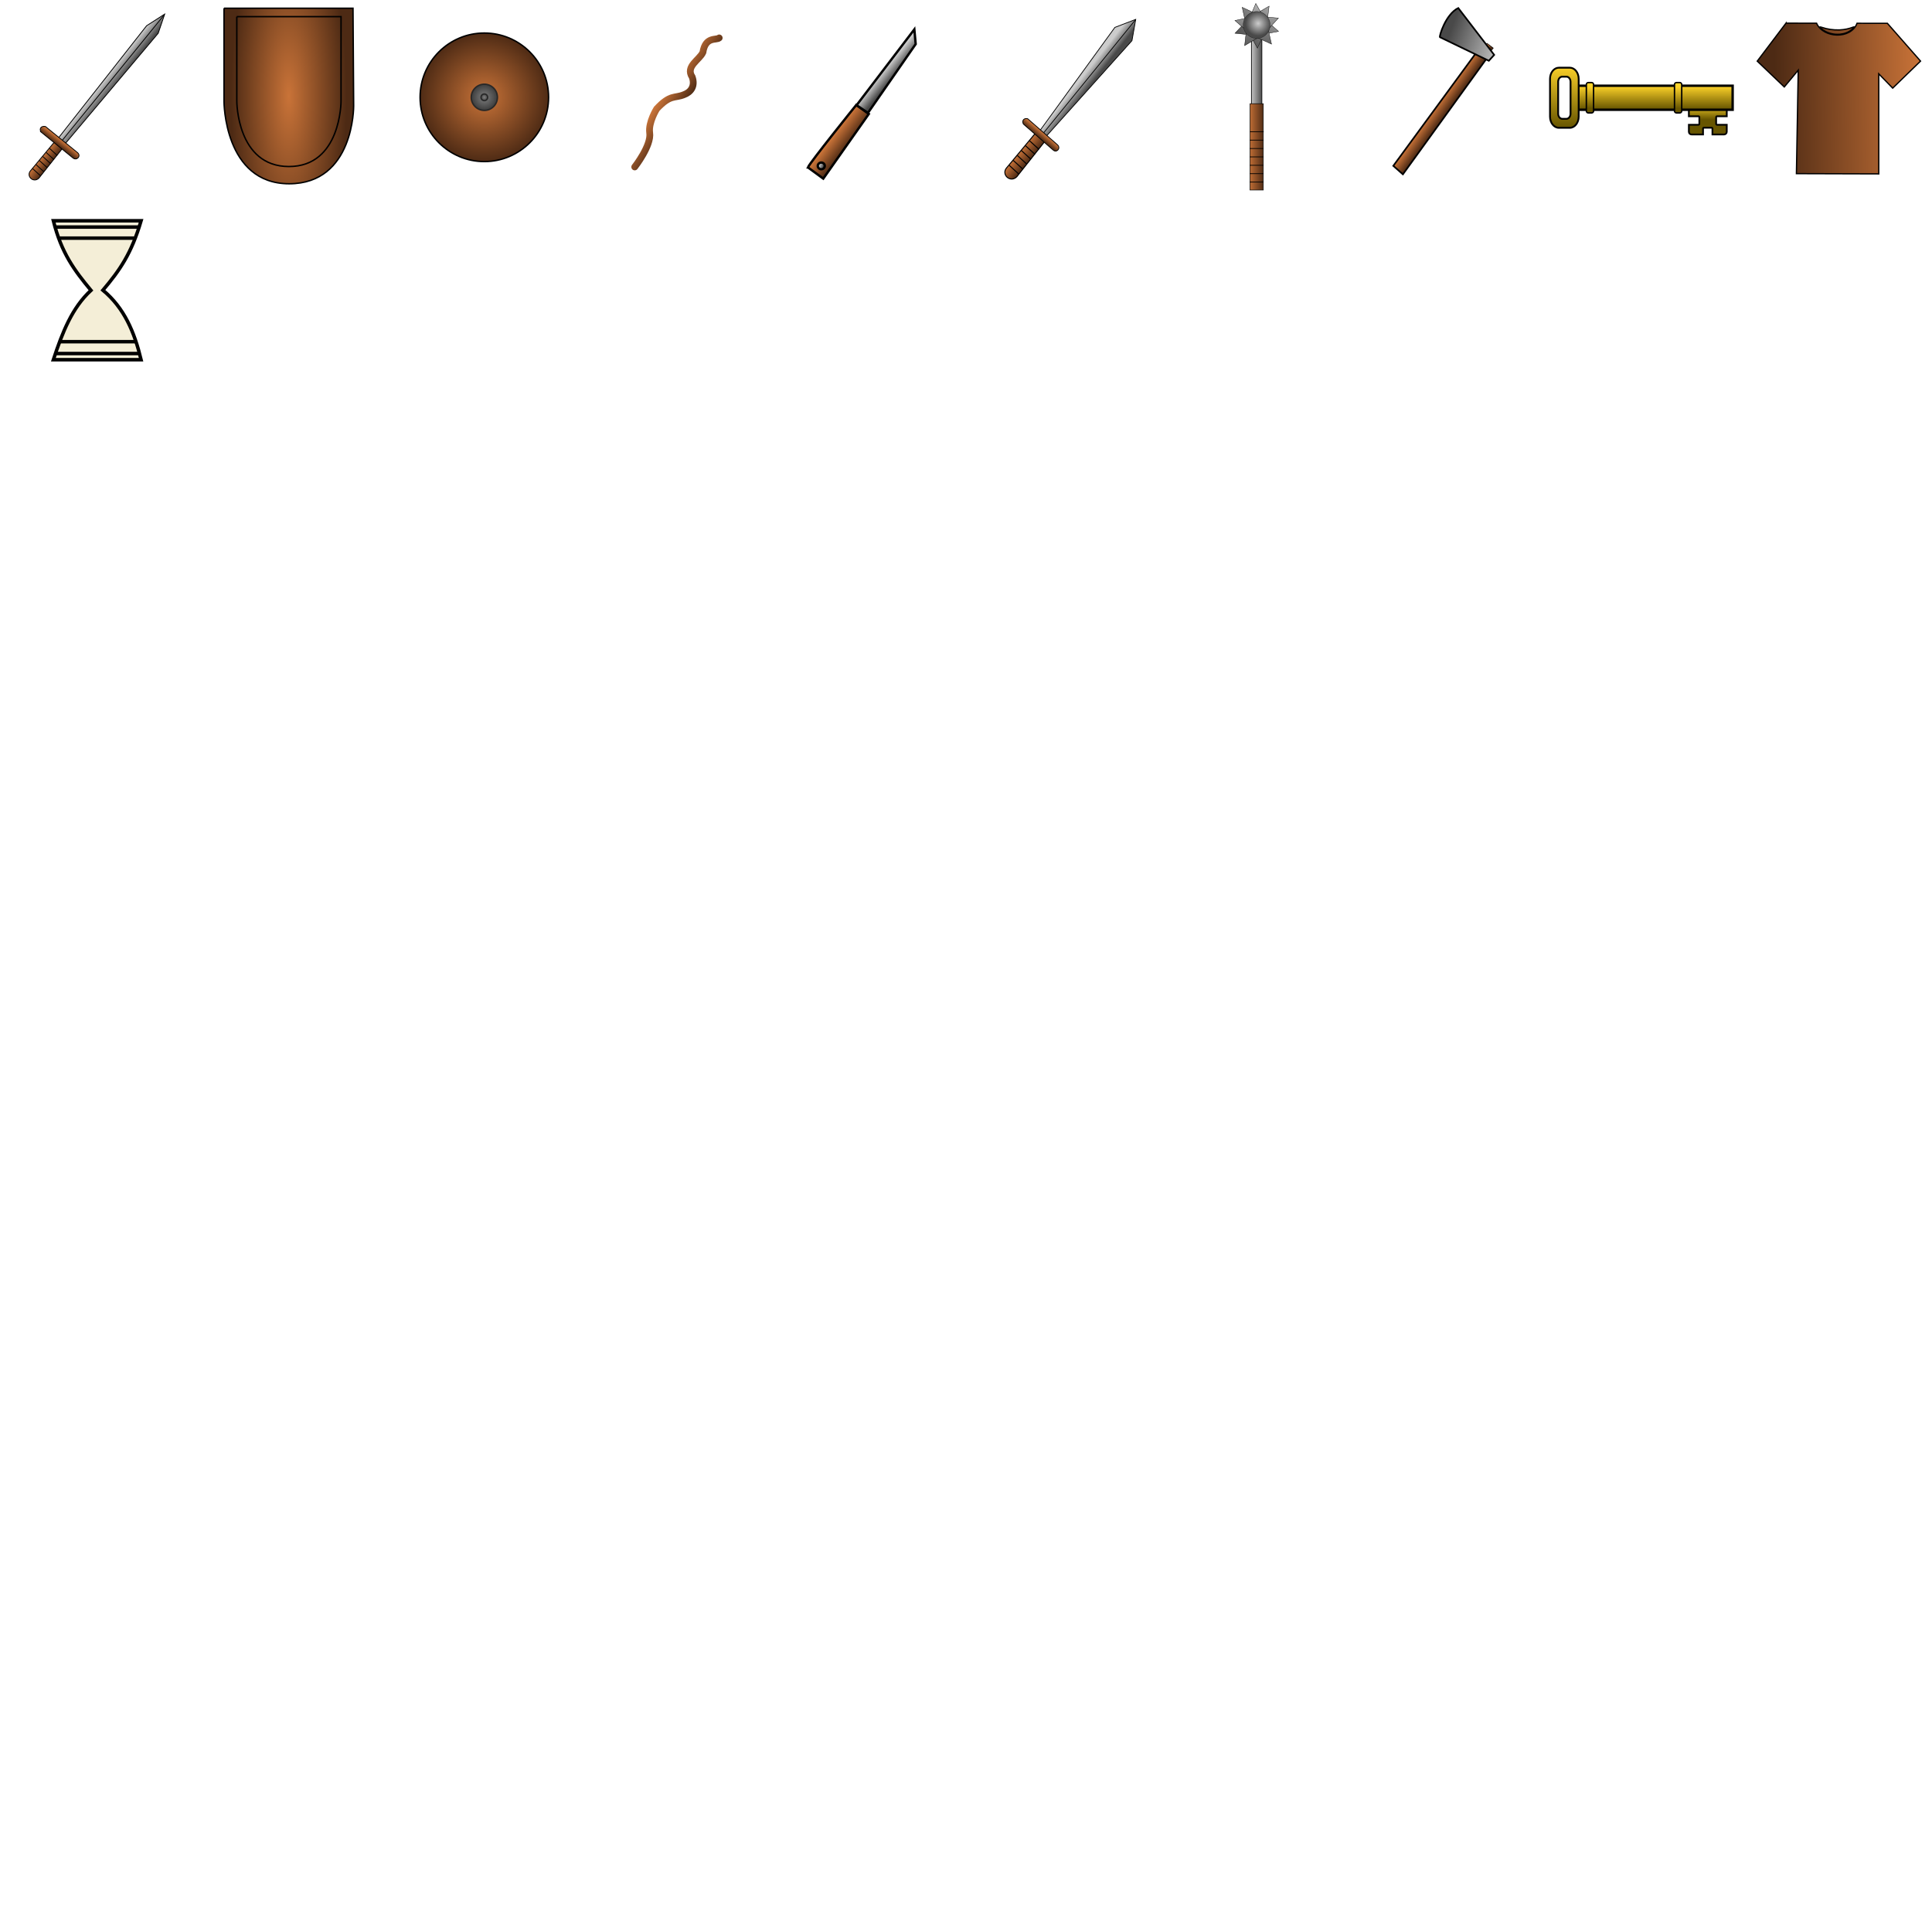
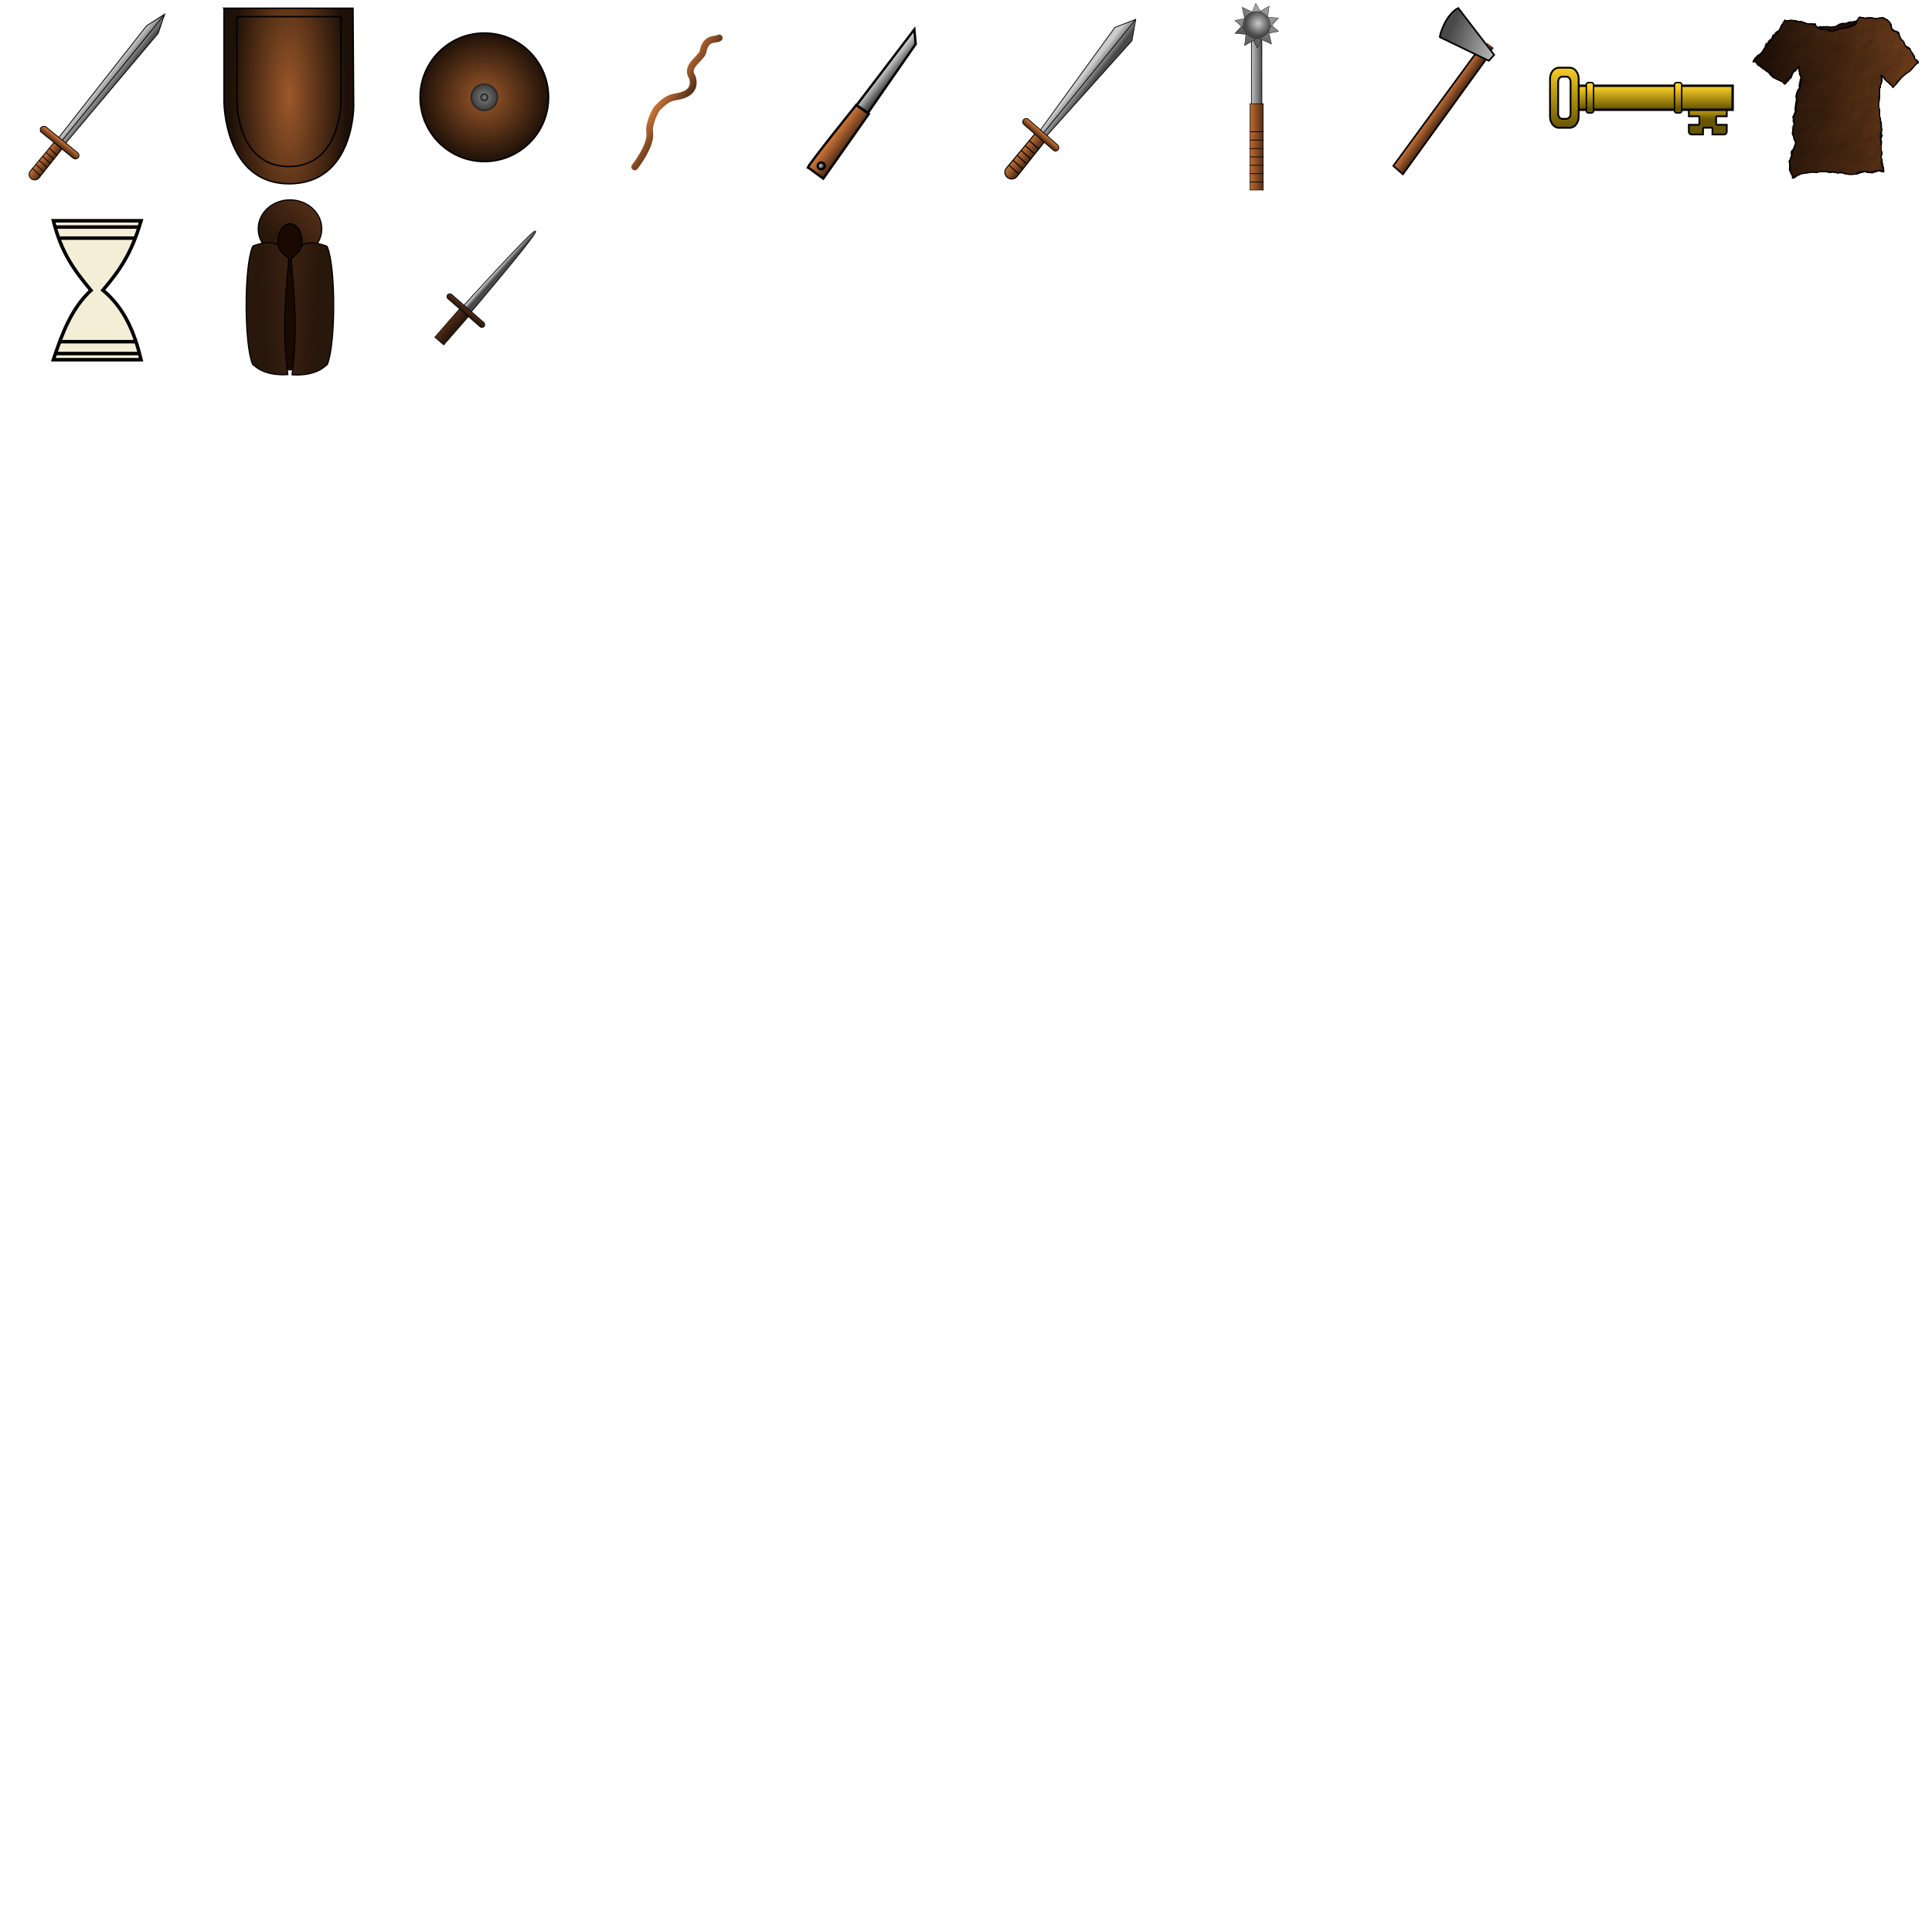
<svg xmlns="http://www.w3.org/2000/svg" xmlns:ns1="http://www.openswatchbook.org/uri/2009/osb" xmlns:xlink="http://www.w3.org/1999/xlink" width="640" height="640" viewBox="0 0 640 640" id="svg3440" version="1.1">
  <defs id="defs3442">
+     <linearGradient id="linearGradient4302">
+       <stop style="stop-color:#9c582a;stop-opacity:1" offset="0" id="stop4304" />
+       <stop style="stop-color:#1d1007;stop-opacity:1" offset="1" id="stop4306" />
+     </linearGradient>
+     <linearGradient id="linearGradient6624">
+       <stop style="stop-color:#502d16;stop-opacity:1" offset="0" id="stop6626" />
+       <stop style="stop-color:#28170b;stop-opacity:1" offset="1" id="stop6628" />
+     </linearGradient>
+     <linearGradient id="linearGradient4813-1">
+       <stop id="stop5941" offset="0" style="stop-color:#c97338;stop-opacity:1;" />
+       <stop id="stop5943" offset="1" style="stop-color:#4d2a14;stop-opacity:1;" />
+     </linearGradient>
    <linearGradient id="linearGradient5708" ns1:paint="solid">
      <stop style="stop-color:#ff6600;stop-opacity:1;" offset="0" id="stop5710" />
    </linearGradient>
    <linearGradient xlink:href="#linearGradient5971" id="linearGradient6046-1" gradientUnits="userSpaceOnUse" x1="573.75" y1="361.112" x2="573.75" y2="372.362" gradientTransform="matrix(0.8289605,0,0,0.6376664,75.24697,-666.3982)" />
    <linearGradient id="linearGradient5971">
      <stop style="stop-color:#ffd42a;stop-opacity:1;" offset="0" id="stop5973" />
      <stop style="stop-color:#675500;stop-opacity:1" offset="1" id="stop5975" />
    </linearGradient>
    <linearGradient xlink:href="#linearGradient5971" id="linearGradient6046" gradientUnits="userSpaceOnUse" x1="573.75" y1="361.112" x2="573.75" y2="372.362" gradientTransform="matrix(0.8289605,0,0,0.6376664,104.4471,-666.3982)" />
    <linearGradient xlink:href="#linearGradient5971" id="linearGradient6042" gradientUnits="userSpaceOnUse" x1="541.851" y1="348.576" x2="541.649" y2="383.201" gradientTransform="matrix(0.5962926,0,0,0.6072407,226.9089,-655.2904)" />
    <linearGradient xlink:href="#linearGradient5971" id="linearGradient6044" gradientUnits="userSpaceOnUse" x1="573.75" y1="361.112" x2="573.75" y2="372.362" gradientTransform="matrix(0.9218012,0,0,0.6879566,49.30338,-684.8478)" />
    <linearGradient xlink:href="#linearGradient5971" id="linearGradient6040" gradientUnits="userSpaceOnUse" x1="597.979" y1="370.036" x2="597.947" y2="375.941" gradientTransform="matrix(2.32923,0,0,0.9049299,-795.6554,-765.4398)" />
    <linearGradient xlink:href="#linearGradient12541" id="linearGradient3245" x1="479.33" y1="355.447" x2="446.2" y2="342.55" gradientUnits="userSpaceOnUse" gradientTransform="matrix(0.5282177,0,0,0.5815277,275.9621,-652.0452)" />
    <linearGradient id="linearGradient12541">
      <stop style="stop-color:#cccccc;stop-opacity:1;" offset="0" id="stop12543" />
      <stop style="stop-color:#494949;stop-opacity:1;" offset="1" id="stop12545" />
    </linearGradient>
    <linearGradient xlink:href="#linearGradient4813" id="linearGradient3237" x1="444.533" y1="367.777" x2="450.225" y2="372.277" gradientUnits="userSpaceOnUse" gradientTransform="matrix(0.5282177,0,0,0.5815277,273.4416,-644.3361)" />
    <linearGradient id="linearGradient4813">
      <stop style="stop-color:#c97338;stop-opacity:1;" offset="0" id="stop4815" />
      <stop style="stop-color:#4d2a14;stop-opacity:1;" offset="1" id="stop4817" />
    </linearGradient>
    <linearGradient gradientTransform="matrix(3.538944,0,0,3.540707,-196.8641,-602.8083)" xlink:href="#linearGradient12541" id="linearGradient3246" x1="141.281" y1="54.432" x2="141.68" y2="54.573" gradientUnits="userSpaceOnUse" />
    <linearGradient xlink:href="#linearGradient12541" id="linearGradient3236" x1="147.416" y1="45.331" x2="148.225" y2="45.987" gradientUnits="userSpaceOnUse" gradientTransform="matrix(3.538944,0,0,3.540707,-196.6152,-602.5594)" />
    <linearGradient xlink:href="#linearGradient4813" id="linearGradient3228" x1="142.638" y1="51.53" x2="143.93" y2="52.524" gradientUnits="userSpaceOnUse" gradientTransform="matrix(3.538944,0,0,3.540707,-196.6152,-602.5594)" />
-     <radialGradient xlink:href="#linearGradient4813" id="radialGradient3299" gradientUnits="userSpaceOnUse" gradientTransform="matrix(2.169226,9.3551042e-6,-9.3504879e-6,2.170316,-97.49025,-674.5318)" cx="133.555" cy="111.468" fx="133.555" fy="111.468" r="9.961" />
+     <radialGradient xlink:href="#linearGradient4302" id="radialGradient3299" gradientUnits="userSpaceOnUse" gradientTransform="matrix(2.169226,9.3551042e-6,-9.3504879e-6,2.170316,-97.49025,-674.5318)" cx="133.555" cy="111.468" fx="133.555" fy="111.468" r="9.961" />
    <radialGradient xlink:href="#linearGradient12549" id="radialGradient3515" cx="192.438" cy="100.55" fx="192.438" fy="100.55" r="2.15" gradientUnits="userSpaceOnUse" gradientTransform="matrix(2.169226,0,0,2.170306,-225.2211,-650.833)" />
    <linearGradient id="linearGradient12549">
      <stop style="stop-color:#808080;stop-opacity:1;" offset="0" id="stop12551" />
      <stop style="stop-color:#373737;stop-opacity:1;" offset="1" id="stop12553" />
    </linearGradient>
    <radialGradient xlink:href="#linearGradient12549" id="radialGradient3523" cx="192.62" cy="100" fx="192.62" fy="100" r="0.658" gradientUnits="userSpaceOnUse" gradientTransform="matrix(2.169226,0,0,2.170306,-225.6176,-649.6397)" />
-     <radialGradient xlink:href="#linearGradient4813" id="radialGradient3292" cx="152.487" cy="102.688" fx="152.487" fy="102.688" r="10.05" gradientTransform="matrix(1.721172,1.1159928e-6,-3.5497681e-6,5.480188,-135.1853,-994.3287)" gradientUnits="userSpaceOnUse" />
+     <radialGradient xlink:href="#linearGradient4302" id="radialGradient3292" cx="152.487" cy="102.688" fx="152.487" fy="102.688" r="10.05" gradientTransform="matrix(1.911363,1.2393109e-6,-3.9420203e-6,6.085754,-164.0013,-1057.976)" gradientUnits="userSpaceOnUse" />
    <linearGradient xlink:href="#linearGradient4813" id="linearGradient2446" gradientUnits="userSpaceOnUse" gradientTransform="matrix(0.91348,-0.04223598,0.04221497,0.913935,-57.46933,-502.4136)" x1="115.345" y1="97.134" x2="113.871" y2="98.831" />
    <linearGradient xlink:href="#linearGradient4813" id="linearGradient2449" gradientUnits="userSpaceOnUse" gradientTransform="matrix(0.93287,-0.04313252,0.04293007,0.9294164,-60.8126,-502.6064)" x1="109.524" y1="101.312" x2="112.55" y2="103.964" />
    <linearGradient xlink:href="#linearGradient12541" id="linearGradient2453" gradientUnits="userSpaceOnUse" gradientTransform="matrix(1.152712,-0.05329719,0.05030908,1.08917,-85.74089,-518.4612)" x1="130.927" y1="76.768" x2="133.723" y2="79.041" />
    <linearGradient xlink:href="#linearGradient4813" id="linearGradient5720" x1="317.95" y1="-435.07" x2="322.716" y2="-432.086" gradientUnits="userSpaceOnUse" gradientTransform="matrix(1.499799,0,0,1.499799,-163.1047,219.5812)" />
    <linearGradient xlink:href="#linearGradient4813" id="linearGradient5783" gradientUnits="userSpaceOnUse" gradientTransform="matrix(0.8351735,-0.03861537,0.03859616,0.8355895,-48.06289,-495.8253)" x1="115.345" y1="97.134" x2="113.871" y2="98.831" />
    <linearGradient xlink:href="#linearGradient12541" id="linearGradient5796" gradientUnits="userSpaceOnUse" gradientTransform="matrix(1.055764,-0.04881469,0.04607788,0.997566,250.3993,-511.8149)" x1="130.927" y1="76.768" x2="133.723" y2="79.041" />
    <linearGradient xlink:href="#linearGradient4813" id="linearGradient5798" gradientUnits="userSpaceOnUse" gradientTransform="matrix(1.12899,-0.0522004,0.05195539,1.12481,240.9362,-523.3954)" x1="109.524" y1="101.312" x2="112.55" y2="103.964" />
    <linearGradient xlink:href="#linearGradient4813" id="linearGradient5800" gradientUnits="userSpaceOnUse" gradientTransform="matrix(0.8499497,-0.04215998,0.03927901,0.9122907,275.1458,-504.8563)" x1="115.345" y1="97.134" x2="113.871" y2="98.831" />
    <linearGradient xlink:href="#linearGradient12541" id="linearGradient5796-9" gradientUnits="userSpaceOnUse" gradientTransform="matrix(0.8723642,-0.04033495,0.03807356,0.824276,-103.1933,-43.95018)" x1="130.927" y1="76.768" x2="133.723" y2="79.041" />
    <linearGradient xlink:href="#linearGradient12541" id="linearGradient5880" gradientUnits="userSpaceOnUse" gradientTransform="matrix(0.2904657,-0.03711923,0.0126771,0.7585601,390.5855,-493.6049)" x1="187.586" y1="82.756" x2="200.67" y2="83.389" />
    <linearGradient xlink:href="#linearGradient4813" id="linearGradient5800-7" gradientUnits="userSpaceOnUse" gradientTransform="matrix(0.7023025,-0.03483625,0.03245574,0.7538141,-78.75522,-65.40544)" x1="115.345" y1="97.134" x2="113.871" y2="98.831" />
    <linearGradient xlink:href="#linearGradient4813" id="linearGradient5909" gradientUnits="userSpaceOnUse" gradientTransform="matrix(1.098929,-0.1122687,0.05078519,2.429358,208.4301,-632.2613)" x1="211.005" y1="99.77" x2="215.663" y2="99.986" />
    <linearGradient xlink:href="#linearGradient12541" id="linearGradient5880-7" gradientUnits="userSpaceOnUse" gradientTransform="matrix(0.1252289,-0.0191279,0.0054655,0.3908934,-24.00851,-20.29713)" x1="187.586" y1="82.756" x2="200.67" y2="83.389" />
    <radialGradient xlink:href="#linearGradient12541" id="radialGradient5940" cx="120.716" cy="-448.545" fx="120.716" fy="-448.545" r="3.055" gradientUnits="userSpaceOnUse" gradientTransform="matrix(1.362709,-0.02805185,0.02765537,1.343448,296.471,148.9011)" />
    <linearGradient xlink:href="#linearGradient12541" id="linearGradient5944" gradientUnits="userSpaceOnUse" gradientTransform="matrix(0.1049927,-0.01341725,0.00458231,0.2741918,-169.4431,-880.1411)" x1="2739.034" y1="1719.131" x2="2652.956" y2="1714.854" />
    <linearGradient xlink:href="#linearGradient12541" id="linearGradient5944-4" gradientUnits="userSpaceOnUse" gradientTransform="matrix(0.1049927,-0.01341725,0.00458231,0.2741918,-169.4431,-880.1411)" x1="2727.485" y1="1718.279" x2="2647.737" y2="1719.02" />
    <linearGradient xlink:href="#linearGradient4813" id="linearGradient3237-1" x1="444.533" y1="367.777" x2="450.225" y2="372.277" gradientUnits="userSpaceOnUse" gradientTransform="matrix(0.1827516,0,0,0.1947111,439.9369,-516.8096)" />
-     <linearGradient xlink:href="#linearGradient4813" id="linearGradient4412" gradientUnits="userSpaceOnUse" x1="91.215" y1="-365.405" x2="42.715" y2="-364.53" gradientTransform="translate(577.1192,-65.2879)" />
-     <linearGradient xlink:href="#linearGradient4813" id="linearGradient4414" gradientUnits="userSpaceOnUse" x1="91.215" y1="-365.405" x2="42.715" y2="-364.53" gradientTransform="translate(577.1192,-65.2879)" />
+     <linearGradient xlink:href="#linearGradient6624" id="linearGradient6630" x1="132.585" y1="-392.517" x2="123.348" y2="-383.987" gradientUnits="userSpaceOnUse" gradientTransform="matrix(1.295,0,0,1.295,-37.33251,111.4594)" />
+     <linearGradient gradientTransform="translate(-119.1267,394.6693)" xlink:href="#linearGradient6624" id="linearGradient6630-0" x1="132.585" y1="-392.517" x2="123.348" y2="-383.987" gradientUnits="userSpaceOnUse" />
+     <linearGradient xlink:href="#linearGradient6624" id="linearGradient6666" gradientUnits="userSpaceOnUse" x1="136.872" y1="-366.575" x2="120.52" y2="-365.603" gradientTransform="matrix(1.295,0,0,1.295,-37.34593,111.3887)" />
+     <linearGradient xlink:href="#linearGradient6624" id="linearGradient6666-0" gradientUnits="userSpaceOnUse" x1="136.872" y1="-366.575" x2="120.52" y2="-365.603" gradientTransform="matrix(-1.295,0,0,1.295,292.9892,111.4558)" />
+     <linearGradient xlink:href="#linearGradient12541" id="linearGradient2453-3" gradientUnits="userSpaceOnUse" gradientTransform="matrix(1.152712,-0.05329719,0.05030908,1.08917,-136.352,-57.96174)" x1="130.927" y1="76.768" x2="133.723" y2="79.041" />
+     <linearGradient xlink:href="#linearGradient12541" id="linearGradient6799" gradientUnits="userSpaceOnUse" gradientTransform="matrix(0.5337323,0.3788914,-0.8574721,1.025956,193.9461,-609.3783)" x1="232.889" y1="140.853" x2="234.841" y2="140.992" />
+     <linearGradient xlink:href="#linearGradient4813-1" id="linearGradient3228-0" x1="142.638" y1="51.53" x2="143.93" y2="52.524" gradientUnits="userSpaceOnUse" gradientTransform="matrix(3.538944,0,0,3.540707,-495.5548,-171.9428)" />
+     <linearGradient xlink:href="#linearGradient6624" id="linearGradient6834" gradientUnits="userSpaceOnUse" gradientTransform="matrix(3.480377,0,0,6.199974,-479.6853,-815.5891)" x1="109.18" y1="68.952" x2="110.183" y2="68.969" />
+     <linearGradient xlink:href="#linearGradient6624" id="linearGradient6834-7" gradientUnits="userSpaceOnUse" gradientTransform="matrix(14.17293,0,0,0.864563,-1653.089,-454.6452)" x1="109.245" y1="68.21" x2="110.094" y2="69.667" />
+     <linearGradient xlink:href="#linearGradient4302" id="linearGradient5104" x1="701.528" y1="-429.843" x2="617.028" y2="-424.468" gradientUnits="userSpaceOnUse" />
+     <filter y="-0.15" height="1.3" x="-0.15" width="1.3" style="color-interpolation-filters:sRGB;" id="filter4341">
+       <feTurbulence type="fractalNoise" baseFrequency="0.05" numOctaves="5" seed="0" result="result4" id="feTurbulence4343" />
+       <feDisplacementMap in="SourceGraphic" in2="result4" yChannelSelector="G" xChannelSelector="R" scale="9" result="result3" id="feDisplacementMap4345" />
+       <feDiffuseLighting lighting-color="rgb(233,230,215)" diffuseConstant="1" surfaceScale="2" result="result1" in="result4" id="feDiffuseLighting4347">
+         <feDistantLight azimuth="235" elevation="40" id="feDistantLight4349" />
+       </feDiffuseLighting>
+       <feComposite operator="in" in="result3" in2="result1" result="result2" id="feComposite4351" />
+       <feComposite in2="result1" result="result5" operator="arithmetic" k1="1.7" id="feComposite4353" />
+       <feBlend in="result5" in2="result3" mode="normal" id="feBlend4355" />
+     </filter>
  </defs>
  <g id="layer1" transform="translate(-31.77785,464.8426)">
    <g id="g5052">
      <path id="path2401" d="m 50.804,-418.716 29.546,-37.603 5.984,-3.853 -2.148,6.344 -31.071,36.902 -2.311,-1.789 z" style="display:inline;fill:url(#linearGradient2453);fill-opacity:1;fill-rule:evenodd;stroke:#000000;stroke-width:0.274;stroke-linecap:butt;stroke-linejoin:miter;stroke-miterlimit:4;stroke-dasharray:none;stroke-opacity:1" />
      <path id="path2405" d="m 52.043,-417.902 34.112,-42" style="display:inline;fill:#666666;fill-rule:evenodd;stroke:#000000;stroke-width:0.274;stroke-linecap:butt;stroke-linejoin:miter;stroke-miterlimit:4;stroke-dasharray:none;stroke-opacity:1" />
      <path id="path2403" d="m 49.89,-417.908 -7.908,9.513 c -1.75,1.869 0.911,4.365 2.705,2.536 l 7.729,-9.755 -2.527,-2.295 z" style="display:inline;fill:url(#linearGradient2449);fill-opacity:1;fill-rule:evenodd;stroke:#000000;stroke-width:0.274;stroke-linecap:butt;stroke-linejoin:miter;stroke-miterlimit:4;stroke-dasharray:none;stroke-opacity:1" />
      <path style="display:inline;fill:url(#linearGradient2446);fill-opacity:1;fill-rule:evenodd;stroke:#000000;stroke-width:0.274;stroke-linecap:butt;stroke-linejoin:miter;stroke-miterlimit:4;stroke-dasharray:none;stroke-opacity:1" d="m 45.317,-421.157 10.677,8.683 c 1.227,0.922 2.726,-0.672 1.491,-1.785 l -10.649,-8.675 c -1.313,-0.266 -2.137,0.577 -1.518,1.777 z" id="path2415" />
      <path id="path4871" d="m 42.596,-408.978 2.589,2.361" style="display:inline;fill:none;fill-rule:evenodd;stroke:#000000;stroke-width:0.274;stroke-linecap:butt;stroke-linejoin:miter;stroke-miterlimit:4;stroke-dasharray:none;stroke-opacity:1" />
      <path style="display:inline;fill:none;fill-rule:evenodd;stroke:#000000;stroke-width:0.274;stroke-linecap:butt;stroke-linejoin:miter;stroke-miterlimit:4;stroke-dasharray:none;stroke-opacity:1" d="m 43.71,-410.322 2.589,2.361" id="path4873" />
      <path id="path4875" d="m 44.825,-411.666 2.589,2.361" style="display:inline;fill:none;fill-rule:evenodd;stroke:#000000;stroke-width:0.274;stroke-linecap:butt;stroke-linejoin:miter;stroke-miterlimit:4;stroke-dasharray:none;stroke-opacity:1" />
      <path style="display:inline;fill:none;fill-rule:evenodd;stroke:#000000;stroke-width:0.274;stroke-linecap:butt;stroke-linejoin:miter;stroke-miterlimit:4;stroke-dasharray:none;stroke-opacity:1" d="m 45.94,-413.01 2.589,2.361" id="path4877" />
      <path id="path4879" d="m 47.054,-414.354 2.589,2.361" style="display:inline;fill:none;fill-rule:evenodd;stroke:#000000;stroke-width:0.274;stroke-linecap:butt;stroke-linejoin:miter;stroke-miterlimit:4;stroke-dasharray:none;stroke-opacity:1" />
      <path style="display:inline;fill:none;fill-rule:evenodd;stroke:#000000;stroke-width:0.274;stroke-linecap:butt;stroke-linejoin:miter;stroke-miterlimit:4;stroke-dasharray:none;stroke-opacity:1" d="m 48.169,-415.698 2.589,2.361" id="path4881" />
    </g>
-     <g id="g5068">
-       <g transform="matrix(1.110501,0,0,1.110501,-13.87792,46.22633)" id="g4377">
-         <path style="display:inline;fill:url(#radialGradient3292);fill-opacity:1;fill-rule:evenodd;stroke:#000000;stroke-width:0.429;stroke-linecap:butt;stroke-linejoin:miter;stroke-miterlimit:4;stroke-dasharray:none;stroke-opacity:1" d="m 107.934,-457.76 38.479,0 0.194,29.157 c 0,0 0.194,23.206 -19.239,23.206 -19.434,0 -19.434,-24.516 -19.434,-24.516 l 0,-27.848 z" id="path4831" />
-         <path style="display:inline;fill:none;fill-rule:evenodd;stroke:#000000;stroke-width:0.429;stroke-linecap:butt;stroke-linejoin:miter;stroke-miterlimit:4;stroke-dasharray:none;stroke-opacity:1" d="m 111.751,-455.254 31.094,0 0,25.276 c 0,0 0,19.443 -15.547,19.443 -15.547,0 -15.547,-19.443 -15.547,-19.443 l 0,-25.276" id="path4907" />
-       </g>
+     <g id="g4470">
+       <path id="path4831" d="m 105.983,-462.116 42.731,0 0.216,32.379 c 0,0 0.216,25.771 -21.365,25.771 -21.581,0 -21.581,-27.224 -21.581,-27.224 l 0,-30.925 z" style="display:inline;fill:url(#radialGradient3292);fill-opacity:1.0;fill-rule:evenodd;stroke:#000000;stroke-width:0.477;stroke-linecap:butt;stroke-linejoin:miter;stroke-miterlimit:4;stroke-dasharray:none;stroke-opacity:1" />
+       <path id="path4907" d="m 110.222,-459.334 34.53,0 0,28.069 c 0,0 0,21.592 -17.265,21.592 -17.265,0 -17.265,-21.592 -17.265,-21.592 l 0,-28.069" style="display:inline;fill:none;fill-rule:evenodd;stroke:#000000;stroke-width:0.477;stroke-linecap:butt;stroke-linejoin:miter;stroke-miterlimit:4;stroke-dasharray:none;stroke-opacity:1" />
    </g>
-     <g id="g5076">
-       <ellipse ry="21.293" rx="21.283" id="path2460" style="fill:url(#radialGradient3299);fill-opacity:1;stroke:#000000;stroke-width:0.479;stroke-miterlimit:4;stroke-dasharray:none;stroke-opacity:1" cx="192.219" cy="-432.609" />
+     <g id="g4440">
+       <ellipse ry="21.293" rx="21.283" id="path2460" style="fill:url(#radialGradient3299);fill-opacity:1.0;stroke:#000000;stroke-width:0.479;stroke-miterlimit:4;stroke-dasharray:none;stroke-opacity:1" cx="192.219" cy="-432.609" />
      <ellipse ry="4.341" rx="4.338" id="path3246" style="fill:url(#radialGradient3515);fill-opacity:1;stroke:#282828;stroke-width:0.479;stroke-miterlimit:4;stroke-dasharray:none;stroke-opacity:1" cx="192.219" cy="-432.609" />
      <ellipse ry="1.103" rx="1.102" id="path3248" style="fill:url(#radialGradient3523);fill-opacity:1;stroke:#292929;stroke-width:0.479;stroke-miterlimit:4;stroke-dasharray:none;stroke-opacity:1" cx="192.219" cy="-432.609" />
    </g>
    <g id="g4270" transform="translate(-62.9325,0.1767771)">
      <path id="path4214" d="m 304.969,-409.718 c 0,0 5.609,-7.125 4.952,-11.343 -0.469,-3.468 2.336,-7.91 2.336,-7.91 4.498,-4.841 5.931,-3.428 8.991,-4.673 2.343,-0.844 3.802,-2.849 2.77,-5.848 -2.343,-3.562 2.415,-5.666 3.54,-8.197 0.844,-5.343 4.453,-3.924 5.391,-4.768" style="fill:none;fill-rule:evenodd;stroke:url(#linearGradient5720);stroke-width:2.25;stroke-linecap:round;stroke-linejoin:miter;stroke-miterlimit:4;stroke-dasharray:none;stroke-opacity:1" />
    </g>
    <g id="g5134">
      <path id="path2440" d="m 299.415,-409.393 c 0.626,-1.565 16.026,-20.69 16.026,-20.69 l 4.139,2.981 -15.087,21.43 -5.077,-3.721 z" style="display:inline;fill:url(#linearGradient3228);fill-opacity:1;fill-rule:evenodd;stroke:#000000;stroke-width:0.782;stroke-linecap:butt;stroke-linejoin:miter;stroke-miterlimit:4;stroke-dasharray:none;stroke-opacity:1" />
      <path id="path3212" d="m 315.536,-429.995 19.132,-25.117 0.442,4.868 -15.815,22.793 -3.76,-2.545 z" style="display:inline;fill:url(#linearGradient3236);fill-opacity:1;fill-rule:evenodd;stroke:#000000;stroke-width:0.782;stroke-linecap:butt;stroke-linejoin:miter;stroke-miterlimit:4;stroke-dasharray:none;stroke-opacity:1" />
      <ellipse ry="1.106" rx="1.161" cy="-409.885" cx="303.841" id="path3238" style="display:inline;fill:url(#linearGradient3246);fill-opacity:1;stroke:#000000;stroke-width:0.782;stroke-miterlimit:4;stroke-dasharray:none;stroke-opacity:1" />
    </g>
    <g id="g5118">
      <path id="path2401-2" d="m 375.46,-420.458 25.637,-35.313 6.904,-2.657 -1.242,7.052 -29.182,32.557 z" style="display:inline;fill:url(#linearGradient5796);fill-opacity:1;fill-rule:evenodd;stroke:#000000;stroke-width:0.251;stroke-linecap:butt;stroke-linejoin:miter;stroke-miterlimit:4;stroke-dasharray:none;stroke-opacity:1" />
      <path id="path2405-9" d="m 376.595,-419.714 31.243,-38.468" style="display:inline;fill:#666666;fill-rule:evenodd;stroke:#000000;stroke-width:0.251;stroke-linecap:butt;stroke-linejoin:miter;stroke-miterlimit:4;stroke-dasharray:none;stroke-opacity:1" />
      <path id="path2403-5" d="m 374.912,-420.891 -9.57,11.513 c -2.118,2.262 1.103,5.283 3.273,3.069 l 9.354,-11.805 -3.058,-2.777 z" style="display:inline;fill:url(#linearGradient5798);fill-opacity:1;fill-rule:evenodd;stroke:#000000;stroke-width:0.331;stroke-linecap:butt;stroke-linejoin:miter;stroke-miterlimit:4;stroke-dasharray:none;stroke-opacity:1" />
      <path style="display:inline;fill:url(#linearGradient5800);fill-opacity:1;fill-rule:evenodd;stroke:#000000;stroke-width:0.264;stroke-linecap:butt;stroke-linejoin:miter;stroke-miterlimit:4;stroke-dasharray:none;stroke-opacity:1" d="m 370.783,-423.746 9.934,8.667 c 1.141,0.92 2.537,-0.67 1.387,-1.782 l -9.908,-8.659 c -1.222,-0.265 -1.988,0.576 -1.413,1.774 z" id="path2415-1" />
      <path id="path4871-6" d="m 366.084,-410.083 3.133,2.858" style="display:inline;fill:none;fill-rule:evenodd;stroke:#000000;stroke-width:0.331;stroke-linecap:butt;stroke-linejoin:miter;stroke-miterlimit:4;stroke-dasharray:none;stroke-opacity:1" />
      <path style="display:inline;fill:none;fill-rule:evenodd;stroke:#000000;stroke-width:0.331;stroke-linecap:butt;stroke-linejoin:miter;stroke-miterlimit:4;stroke-dasharray:none;stroke-opacity:1" d="m 367.433,-411.71 3.133,2.858" id="path4873-0" />
      <path id="path4875-3" d="m 368.782,-413.336 3.133,2.858" style="display:inline;fill:none;fill-rule:evenodd;stroke:#000000;stroke-width:0.331;stroke-linecap:butt;stroke-linejoin:miter;stroke-miterlimit:4;stroke-dasharray:none;stroke-opacity:1" />
      <path style="display:inline;fill:none;fill-rule:evenodd;stroke:#000000;stroke-width:0.331;stroke-linecap:butt;stroke-linejoin:miter;stroke-miterlimit:4;stroke-dasharray:none;stroke-opacity:1" d="m 370.131,-414.963 3.133,2.858" id="path4877-3" />
      <path id="path4879-5" d="m 371.48,-416.59 3.133,2.858" style="display:inline;fill:none;fill-rule:evenodd;stroke:#000000;stroke-width:0.331;stroke-linecap:butt;stroke-linejoin:miter;stroke-miterlimit:4;stroke-dasharray:none;stroke-opacity:1" />
      <path style="display:inline;fill:none;fill-rule:evenodd;stroke:#000000;stroke-width:0.331;stroke-linecap:butt;stroke-linejoin:miter;stroke-miterlimit:4;stroke-dasharray:none;stroke-opacity:1" d="m 372.829,-418.216 3.133,2.858" id="path4881-2" />
    </g>
    <g id="g5093">
      <rect style="color:#000000;clip-rule:nonzero;display:inline;overflow:visible;visibility:visible;opacity:1;isolation:auto;mix-blend-mode:normal;color-interpolation:sRGB;color-interpolation-filters:linearRGB;solid-color:#000000;solid-opacity:1;fill:url(#linearGradient5880);fill-opacity:1;fill-rule:evenodd;stroke:#000000;stroke-width:0.231;stroke-linecap:butt;stroke-linejoin:miter;stroke-miterlimit:4;stroke-dasharray:none;stroke-dashoffset:0;stroke-opacity:1;color-rendering:auto;image-rendering:auto;shape-rendering:auto;text-rendering:auto;enable-background:accumulate" id="rect5857" width="3.454" height="31.404" x="446.335" y="-454.164" />
      <rect style="color:#000000;clip-rule:nonzero;display:inline;overflow:visible;visibility:visible;opacity:1;isolation:auto;mix-blend-mode:normal;color-interpolation:sRGB;color-interpolation-filters:linearRGB;solid-color:#000000;solid-opacity:1;fill:url(#linearGradient5909);fill-opacity:1;fill-rule:evenodd;stroke:#000000;stroke-width:0.186;stroke-linecap:butt;stroke-linejoin:miter;stroke-miterlimit:4;stroke-dasharray:none;stroke-dashoffset:0;stroke-opacity:1;color-rendering:auto;image-rendering:auto;shape-rendering:auto;text-rendering:auto;enable-background:accumulate" id="rect5882" width="4.401" height="28.602" x="445.862" y="-430.492" />
      <path style="color:#000000;clip-rule:nonzero;display:inline;overflow:visible;visibility:visible;opacity:1;isolation:auto;mix-blend-mode:normal;color-interpolation:sRGB;color-interpolation-filters:linearRGB;solid-color:#000000;solid-opacity:1;fill:url(#linearGradient5944);fill-opacity:1;fill-rule:evenodd;stroke:#000000;stroke-width:0.046;stroke-linecap:butt;stroke-linejoin:miter;stroke-miterlimit:4;stroke-dasharray:none;stroke-dashoffset:0;stroke-opacity:1;color-rendering:auto;image-rendering:auto;shape-rendering:auto;text-rendering:auto;enable-background:accumulate" id="path5942" d="m 121.635,-442.255 -1.638,-1.136 -1.865,0.705 0.575,-1.909 -1.247,-1.556 1.993,-0.043 1.094,-1.667 0.657,1.882 1.923,0.526 -1.587,1.207 z" transform="matrix(1.773677,-1.803277,1.803277,1.773677,1037.077,549.3152)" />
      <path style="color:#000000;clip-rule:nonzero;display:inline;overflow:visible;visibility:visible;opacity:1;isolation:auto;mix-blend-mode:normal;color-interpolation:sRGB;color-interpolation-filters:linearRGB;solid-color:#000000;solid-opacity:1;fill:url(#linearGradient5944-4);fill-opacity:1;fill-rule:evenodd;stroke:#000000;stroke-width:0.046;stroke-linecap:butt;stroke-linejoin:miter;stroke-miterlimit:4;stroke-dasharray:none;stroke-dashoffset:0;stroke-opacity:1;color-rendering:auto;image-rendering:auto;shape-rendering:auto;text-rendering:auto;enable-background:accumulate" id="path5942-1" d="m 121.635,-442.255 -1.638,-1.136 -1.865,0.705 0.575,-1.909 -1.247,-1.556 1.993,-0.043 1.094,-1.667 0.657,1.882 1.923,0.526 -1.587,1.207 z" transform="matrix(0.3445981,-2.505791,2.505791,0.3445981,1521.562,-1.658238)" />
      <circle style="color:#000000;clip-rule:nonzero;display:inline;overflow:visible;visibility:visible;opacity:1;isolation:auto;mix-blend-mode:normal;color-interpolation:sRGB;color-interpolation-filters:linearRGB;solid-color:#000000;solid-opacity:1;fill:url(#radialGradient5940);fill-opacity:1;fill-rule:evenodd;stroke:#000000;stroke-width:0.073;stroke-linecap:butt;stroke-linejoin:miter;stroke-miterlimit:4;stroke-dasharray:none;stroke-dashoffset:0;stroke-opacity:1;color-rendering:auto;image-rendering:auto;shape-rendering:auto;text-rendering:auto;enable-background:accumulate" id="path5911" cx="448.063" cy="-456.578" r="4.454" />
      <path style="fill:none;fill-rule:evenodd;stroke:#000000;stroke-width:0.236;stroke-linecap:butt;stroke-linejoin:miter;stroke-miterlimit:4;stroke-dasharray:none;stroke-opacity:1" d="m 445.775,-407.314 4.424,0 0,0.037" id="path5972" />
      <path style="fill:none;fill-rule:evenodd;stroke:#000000;stroke-width:0.236;stroke-linecap:butt;stroke-linejoin:miter;stroke-miterlimit:4;stroke-dasharray:none;stroke-opacity:1" d="m 445.745,-404.535 4.424,0 0,0.037" id="path5972-1" />
      <path style="fill:none;fill-rule:evenodd;stroke:#000000;stroke-width:0.236;stroke-linecap:butt;stroke-linejoin:miter;stroke-miterlimit:4;stroke-dasharray:none;stroke-opacity:1" d="m 445.77,-410.092 4.424,0 0,0.037" id="path5972-4" />
      <path style="fill:none;fill-rule:evenodd;stroke:#000000;stroke-width:0.236;stroke-linecap:butt;stroke-linejoin:miter;stroke-miterlimit:4;stroke-dasharray:none;stroke-opacity:1" d="m 445.771,-412.871 4.424,0 0,0.037" id="path5972-0" />
      <path style="fill:none;fill-rule:evenodd;stroke:#000000;stroke-width:0.236;stroke-linecap:butt;stroke-linejoin:miter;stroke-miterlimit:4;stroke-dasharray:none;stroke-opacity:1" d="m 445.734,-415.65 4.424,0 0,0.037" id="path5972-0-7" />
      <path style="fill:none;fill-rule:evenodd;stroke:#000000;stroke-width:0.236;stroke-linecap:butt;stroke-linejoin:miter;stroke-miterlimit:4;stroke-dasharray:none;stroke-opacity:1" d="m 445.771,-418.429 4.424,0 0,0.037" id="path5972-0-9" />
      <path style="fill:none;fill-rule:evenodd;stroke:#000000;stroke-width:0.236;stroke-linecap:butt;stroke-linejoin:miter;stroke-miterlimit:4;stroke-dasharray:none;stroke-opacity:1" d="m 445.843,-421.208 4.424,0 0,0.037" id="path5972-0-6" />
    </g>
    <g id="g5142">
      <path id="path2457" d="m 496.502,-407.099 29.15,-40.302 -2.684,-2.939 -29.639,40.435 3.173,2.806 z" style="display:inline;fill:url(#linearGradient3237);fill-opacity:1;fill-rule:evenodd;stroke:#000000;stroke-width:0.554px;stroke-linecap:butt;stroke-linejoin:miter;stroke-opacity:1" />
      <path id="path2457-9" d="m 524.049,-446.038 2.388,-2.877 -2.075,-1.572 -2.339,2.758 z" style="display:inline;fill:url(#linearGradient3237-1);fill-opacity:1;fill-rule:evenodd;stroke:#000000;stroke-width:0.189px;stroke-linecap:butt;stroke-linejoin:miter;stroke-opacity:1" />
      <path id="path2459" d="m 508.77,-452.526 c -0.3,-0.172 1.813,-7.549 6.073,-9.66 l 11.897,15.52 c 0,0 -1.761,1.952 -1.761,1.952 l -16.209,-7.812 z" style="display:inline;fill:url(#linearGradient3245);fill-opacity:1;fill-rule:evenodd;stroke:#000000;stroke-width:0.554px;stroke-linecap:butt;stroke-linejoin:miter;stroke-opacity:1" />
    </g>
    <g id="g5158">
      <path style="color:#000000;clip-rule:nonzero;display:inline;overflow:visible;visibility:visible;opacity:1;isolation:auto;mix-blend-mode:normal;color-interpolation:sRGB;color-interpolation-filters:linearRGB;solid-color:#000000;solid-opacity:1;fill:url(#linearGradient6040);fill-opacity:1;fill-rule:nonzero;stroke:#000000;stroke-width:0.573;stroke-linecap:butt;stroke-linejoin:miter;stroke-miterlimit:4;stroke-dasharray:none;stroke-dashoffset:0;stroke-opacity:1;color-rendering:auto;image-rendering:auto;shape-rendering:auto;text-rendering:auto;enable-background:accumulate" d="m 592.139,-429.412 c -0.502,0 -0.906,0.403 -0.906,0.904 l 0,2.186 3.197,0 c 0.151,0 0.273,0.12 0.273,0.271 l 0,2.266 c 0,0.151 -0.122,0.273 -0.273,0.273 l -3.197,0 0,2.314 c 0,0.501 0.404,0.904 0.906,0.904 l 3.794,0 0,-2.048 c 0,-0.109 0.088,-0.196 0.196,-0.196 l 2.72,0 c 0.109,0 0.196,0.088 0.196,0.196 l 0,2.048 3.841,0 c 0.501,0 0.906,-0.403 0.906,-0.904 l 0,-2.314 -3.246,0 c -0.151,0 -0.273,-0.122 -0.273,-0.273 l 0,-2.266 c 0,-0.151 0.122,-0.271 0.273,-0.271 l 3.246,0 0,-2.186 c 0,-0.502 -0.405,-0.904 -0.906,-0.904 l -10.748,0 z" id="rect5834-0" />
      <rect y="-436.442" x="553.958" height="7.959" width="51.779" id="rect5756" style="color:#000000;clip-rule:nonzero;display:inline;overflow:visible;visibility:visible;opacity:1;isolation:auto;mix-blend-mode:normal;color-interpolation:sRGB;color-interpolation-filters:linearRGB;solid-color:#000000;solid-opacity:1;fill:url(#linearGradient6044);fill-opacity:1;fill-rule:nonzero;stroke:#000000;stroke-width:0.796;stroke-linecap:butt;stroke-linejoin:miter;stroke-miterlimit:4;stroke-dasharray:none;stroke-dashoffset:0;stroke-opacity:1;color-rendering:auto;image-rendering:auto;shape-rendering:auto;text-rendering:auto;enable-background:accumulate" />
      <path id="rect5758" d="m 548.186,-442.419 c -1.632,0 -2.945,1.648 -2.945,3.697 l 0,12.517 c 0,2.049 1.313,3.699 2.945,3.699 l 3.603,0 c 1.632,0 2.945,-1.65 2.945,-3.699 l 0,-12.517 c 0,-2.049 -1.313,-3.697 -2.945,-3.697 l -3.603,0 z m 1.102,2.976 1.399,0 c 0.748,0 1.351,0.757 1.351,1.696 l 0,10.567 c 0,0.939 -0.603,1.696 -1.351,1.696 l -1.399,0 c -0.748,0 -1.351,-0.757 -1.351,-1.696 l 0,-10.567 c 0,-0.939 0.603,-1.696 1.351,-1.696 z" style="color:#000000;clip-rule:nonzero;display:inline;overflow:visible;visibility:visible;opacity:1;isolation:auto;mix-blend-mode:normal;color-interpolation:sRGB;color-interpolation-filters:linearRGB;solid-color:#000000;solid-opacity:1;fill:url(#linearGradient6042);fill-opacity:1;fill-rule:nonzero;stroke:#000000;stroke-width:0.602;stroke-linecap:butt;stroke-linejoin:miter;stroke-miterlimit:4;stroke-dasharray:none;stroke-dashoffset:0;stroke-opacity:1;color-rendering:auto;image-rendering:auto;shape-rendering:auto;text-rendering:auto;enable-background:accumulate" />
      <rect ry="0.638" y="-437.489" x="586.475" height="10.053" width="2.396" id="rect5762-2" style="color:#000000;clip-rule:nonzero;display:inline;overflow:visible;visibility:visible;opacity:1;isolation:auto;mix-blend-mode:normal;color-interpolation:sRGB;color-interpolation-filters:linearRGB;solid-color:#000000;solid-opacity:1;fill:url(#linearGradient6046);fill-opacity:1;fill-rule:nonzero;stroke:#000000;stroke-width:0.467;stroke-linecap:butt;stroke-linejoin:miter;stroke-miterlimit:4;stroke-dasharray:none;stroke-dashoffset:0;stroke-opacity:1;color-rendering:auto;image-rendering:auto;shape-rendering:auto;text-rendering:auto;enable-background:accumulate" />
      <rect ry="0.638" y="-437.489" x="557.275" height="10.053" width="2.396" id="rect5762-2-6" style="color:#000000;clip-rule:nonzero;display:inline;overflow:visible;visibility:visible;opacity:1;isolation:auto;mix-blend-mode:normal;color-interpolation:sRGB;color-interpolation-filters:linearRGB;solid-color:#000000;solid-opacity:1;fill:url(#linearGradient6046-1);fill-opacity:1;fill-rule:nonzero;stroke:#000000;stroke-width:0.467;stroke-linecap:butt;stroke-linejoin:miter;stroke-miterlimit:4;stroke-dasharray:none;stroke-dashoffset:0;stroke-opacity:1;color-rendering:auto;image-rendering:auto;shape-rendering:auto;text-rendering:auto;enable-background:accumulate" />
    </g>
-     <g id="g5167">
-       <path id="path3239" d="m 623.408,-457.168 10.131,0.012 c 2.198,5.013 11.374,5.434 13.405,0.025 l 10.055,0.012 10.981,12.516 -9.224,8.954 -4.62,-4.744 0,33.151 -27.274,-0.079 0.603,-34.278 -4.62,5.56 -8.959,-8.554 9.522,-12.577 z" style="display:inline;fill:url(#linearGradient4412);fill-opacity:1;fill-rule:evenodd;stroke:#000000;stroke-width:0.426px;stroke-linecap:butt;stroke-linejoin:miter;stroke-opacity:1" />
-       <path id="path3261" d="m 639.795,-453.491 c -2.095,-0.202 -3.817,-0.964 -5.004,-2.215 -0.152,-0.16 -0.27,-0.297 -0.261,-0.306 0.008,-0.008 0.287,0.078 0.621,0.191 1.98,0.673 4.01,0.969 6.039,0.88 1.619,-0.071 3.05,-0.37 4.572,-0.954 0.142,-0.055 0.267,-0.091 0.278,-0.081 0.042,0.042 -0.523,0.659 -0.857,0.937 -1.043,0.866 -2.375,1.39 -3.899,1.533 -0.385,0.036 -1.182,0.044 -1.488,0.014 z" style="display:inline;fill:url(#linearGradient4414);fill-opacity:1;stroke:#000000;stroke-width:0.426;stroke-miterlimit:4;stroke-dasharray:none;stroke-opacity:1" />
+     <g id="g4337" style="filter:url(#filter4341)">
+       <path id="path3239" d="m 623.408,-457.168 10.131,0.012 c 2.198,5.013 11.374,5.434 13.405,0.025 l 10.055,0.012 10.981,12.516 -9.224,8.954 -4.62,-4.744 0,33.151 -27.274,-0.079 0.603,-34.278 -4.62,5.56 -8.959,-8.554 9.522,-12.577 z" style="display:inline;fill:url(#linearGradient5104);fill-opacity:1;fill-rule:evenodd;stroke:#000000;stroke-width:0.426;stroke-linecap:butt;stroke-linejoin:miter;stroke-opacity:1;stroke-miterlimit:4;stroke-dasharray:none;" />
+       <path id="path3261" d="m 639.795,-453.491 c -2.095,-0.202 -3.817,-0.964 -5.004,-2.215 -0.152,-0.16 -0.27,-0.297 -0.261,-0.306 0.008,-0.008 0.287,0.078 0.621,0.191 1.98,0.673 4.01,0.969 6.039,0.88 1.619,-0.071 3.05,-0.37 4.572,-0.954 0.142,-0.055 0.267,-0.091 0.278,-0.081 0.042,0.042 -0.523,0.659 -0.857,0.937 -1.043,0.866 -2.375,1.39 -3.899,1.533 -0.385,0.036 -1.182,0.044 -1.488,0.014 z" style="display:inline;fill:#2b1100;fill-opacity:1;stroke:#000000;stroke-width:0.426;stroke-miterlimit:4;stroke-dasharray:none;stroke-opacity:1;" />
    </g>
    <g id="g5176">
      <path id="path2461" d="m 49.458,-391.714 29.056,0 c -3.185,10.845 -7.06,16.408 -12.645,23.002 7.08,5.892 10.416,13.83 12.645,23.027 l -29.056,0 c 3.016,-9.12 6.156,-17.139 12.45,-22.976 -5.495,-6.637 -9.765,-12.312 -12.45,-23.053 z" style="display:inline;fill:#f4eed7;fill-rule:evenodd;stroke:#000000;stroke-width:1.151px;stroke-linecap:butt;stroke-linejoin:miter;stroke-opacity:1" />
      <path id="path2463" d="m 49.962,-389.628 27.905,0" style="display:inline;fill:none;fill-rule:evenodd;stroke:#000000;stroke-width:1.151px;stroke-linecap:butt;stroke-linejoin:miter;stroke-opacity:1" />
      <path id="path2465" d="m 50.034,-347.729 28.049,0" style="display:inline;fill:none;fill-rule:evenodd;stroke:#000000;stroke-width:1.151px;stroke-linecap:butt;stroke-linejoin:miter;stroke-opacity:1" />
      <path id="path2467" d="m 51.113,-385.96 25.172,0" style="display:inline;fill:none;fill-rule:evenodd;stroke:#000000;stroke-width:1.151px;stroke-linecap:butt;stroke-linejoin:miter;stroke-opacity:1" />
      <path id="path2469" d="m 51.256,-351.654 25.819,0" style="display:inline;fill:none;fill-rule:evenodd;stroke:#000000;stroke-width:1.151px;stroke-linecap:butt;stroke-linejoin:miter;stroke-opacity:1" />
    </g>
+     <g id="g6742" transform="translate(0,0.625)">
+       <rect ry="0.76" y="-391.538" x="121.019" height="48.617" width="13.635" id="rect5709" style="color:#000000;clip-rule:nonzero;display:inline;overflow:visible;visibility:visible;opacity:1;isolation:auto;mix-blend-mode:normal;color-interpolation:sRGB;color-interpolation-filters:linearRGB;solid-color:#000000;solid-opacity:1;fill:#1a0900;fill-opacity:1;fill-rule:evenodd;stroke:#000000;stroke-width:0.305;stroke-linecap:butt;stroke-linejoin:miter;stroke-miterlimit:4;stroke-dasharray:none;stroke-dashoffset:0;stroke-opacity:1;color-rendering:auto;image-rendering:auto;shape-rendering:auto;text-rendering:auto;enable-background:accumulate" />
+       <path id="path5673" d="m 127.837,-399.268 a 10.53,9.607 0 0 0 -10.53,9.607 10.53,9.607 0 0 0 5.574,8.467 l 0,-1.547 c 0,-0.542 0.436,-0.979 0.979,-0.979 l 0.237,0 a 3.972,5.727 0 0 1 -0.231,-1.899 3.972,5.727 0 0 1 3.972,-5.727 3.972,5.727 0 0 1 3.972,5.727 3.972,5.727 0 0 1 -0.228,1.899 l 0.805,0 c 0.542,0 0.979,0.436 0.979,0.979 l 0,1.235 a 10.53,9.607 0 0 0 5.003,-8.155 10.53,9.607 0 0 0 -10.53,-9.607 z" style="color:#000000;clip-rule:nonzero;display:inline;overflow:visible;visibility:visible;opacity:1;isolation:auto;mix-blend-mode:normal;color-interpolation:sRGB;color-interpolation-filters:linearRGB;solid-color:#000000;solid-opacity:1;fill:url(#linearGradient6630);fill-opacity:1;fill-rule:evenodd;stroke:#000000;stroke-width:0.369;stroke-linecap:butt;stroke-linejoin:miter;stroke-miterlimit:4;stroke-dasharray:none;stroke-dashoffset:0;stroke-opacity:1;color-rendering:auto;image-rendering:auto;shape-rendering:auto;text-rendering:auto;enable-background:accumulate" />
+       <path id="rect5654" d="m 115.811,-384.082 c -0.201,0.071 -0.316,0.166 -0.388,0.337 -2.829,6.73 -2.789,32.166 0,38.916 0.071,0.172 0.232,0.19 0.388,0.337 4.204,3.961 11.32,3.101 11.32,3.101 -2.829,-20.614 1.112,-38.512 0,-38.744 -2.821,-1.932 -3.072,-3.641 -3.104,-3.929 0,0 -1.708,-2.322 -8.216,-0.018 z" style="color:#000000;clip-rule:nonzero;display:inline;overflow:visible;visibility:visible;opacity:1;isolation:auto;mix-blend-mode:normal;color-interpolation:sRGB;color-interpolation-filters:linearRGB;solid-color:#000000;solid-opacity:1;fill:url(#linearGradient6666);fill-opacity:1;fill-rule:evenodd;stroke:#000000;stroke-width:0.369;stroke-linecap:butt;stroke-linejoin:miter;stroke-miterlimit:4;stroke-dasharray:none;stroke-dashoffset:0;stroke-opacity:1;color-rendering:auto;image-rendering:auto;shape-rendering:auto;text-rendering:auto;enable-background:accumulate" />
+       <path id="rect5654-2" d="m 139.832,-384.014 c 0.201,0.071 0.316,0.166 0.388,0.337 2.829,6.73 2.789,32.166 0,38.916 -0.071,0.172 -0.232,0.19 -0.388,0.337 -4.204,3.961 -11.32,3.101 -11.32,3.101 2.829,-20.614 -1.112,-38.512 0,-38.744 2.821,-1.932 3.072,-3.641 3.104,-3.929 0,0 1.708,-2.322 8.216,-0.018 z" style="color:#000000;clip-rule:nonzero;display:inline;overflow:visible;visibility:visible;opacity:1;isolation:auto;mix-blend-mode:normal;color-interpolation:sRGB;color-interpolation-filters:linearRGB;solid-color:#000000;solid-opacity:1;fill:url(#linearGradient6666-0);fill-opacity:1;fill-rule:evenodd;stroke:#000000;stroke-width:0.369;stroke-linecap:butt;stroke-linejoin:miter;stroke-miterlimit:4;stroke-dasharray:none;stroke-dashoffset:0;stroke-opacity:1;color-rendering:auto;image-rendering:auto;shape-rendering:auto;text-rendering:auto;enable-background:accumulate" />
+     </g>
+     <g id="g6886">
+       <path id="rect6758" d="m 209.039,-388.299 0.202,0.17 c -0.058,1.592 -21.872,27.212 -21.872,27.212 l -2.473,-2.158 c 0,0 22.576,-25.012 24.143,-25.224 z" style="color:#000000;clip-rule:nonzero;display:inline;overflow:visible;visibility:visible;opacity:1;isolation:auto;mix-blend-mode:normal;color-interpolation:sRGB;color-interpolation-filters:linearRGB;solid-color:#000000;solid-opacity:1;fill:url(#linearGradient6799);fill-opacity:1;fill-rule:evenodd;stroke:#000000;stroke-width:0.246;stroke-linecap:butt;stroke-linejoin:miter;stroke-miterlimit:4;stroke-dasharray:none;stroke-dashoffset:0;stroke-opacity:1;color-rendering:auto;image-rendering:auto;shape-rendering:auto;text-rendering:auto;enable-background:accumulate" />
+       <rect transform="matrix(0.7534917,0.6574574,-0.6574574,0.7534917,0,0)" y="-395.209" x="-99.714" height="13.543" width="3.933" id="rect6807" style="color:#000000;clip-rule:nonzero;display:inline;overflow:visible;visibility:visible;opacity:1;isolation:auto;mix-blend-mode:normal;color-interpolation:sRGB;color-interpolation-filters:linearRGB;solid-color:#000000;solid-opacity:1;fill:url(#linearGradient6834);fill-opacity:1;fill-rule:evenodd;stroke:#000000;stroke-width:0.19;stroke-linecap:butt;stroke-linejoin:miter;stroke-miterlimit:4;stroke-dasharray:none;stroke-dashoffset:0;stroke-opacity:1;color-rendering:auto;image-rendering:auto;shape-rendering:auto;text-rendering:auto;enable-background:accumulate" />
+       <rect transform="matrix(0.7534917,0.6574574,-0.6574574,0.7534917,0,0)" y="-396.025" x="-105.756" height="1.888" width="16.018" id="rect6807-7" style="color:#000000;clip-rule:nonzero;display:inline;overflow:visible;visibility:visible;opacity:1;isolation:auto;mix-blend-mode:normal;color-interpolation:sRGB;color-interpolation-filters:linearRGB;solid-color:#000000;solid-opacity:1;fill:url(#linearGradient6834-7);fill-opacity:1;fill-rule:evenodd;stroke:#000000;stroke-width:0.233;stroke-linecap:butt;stroke-linejoin:miter;stroke-miterlimit:4;stroke-dasharray:none;stroke-dashoffset:0;stroke-opacity:1;color-rendering:auto;image-rendering:auto;shape-rendering:auto;text-rendering:auto;enable-background:accumulate" ry="0.944" />
+     </g>
  </g>
</svg>
